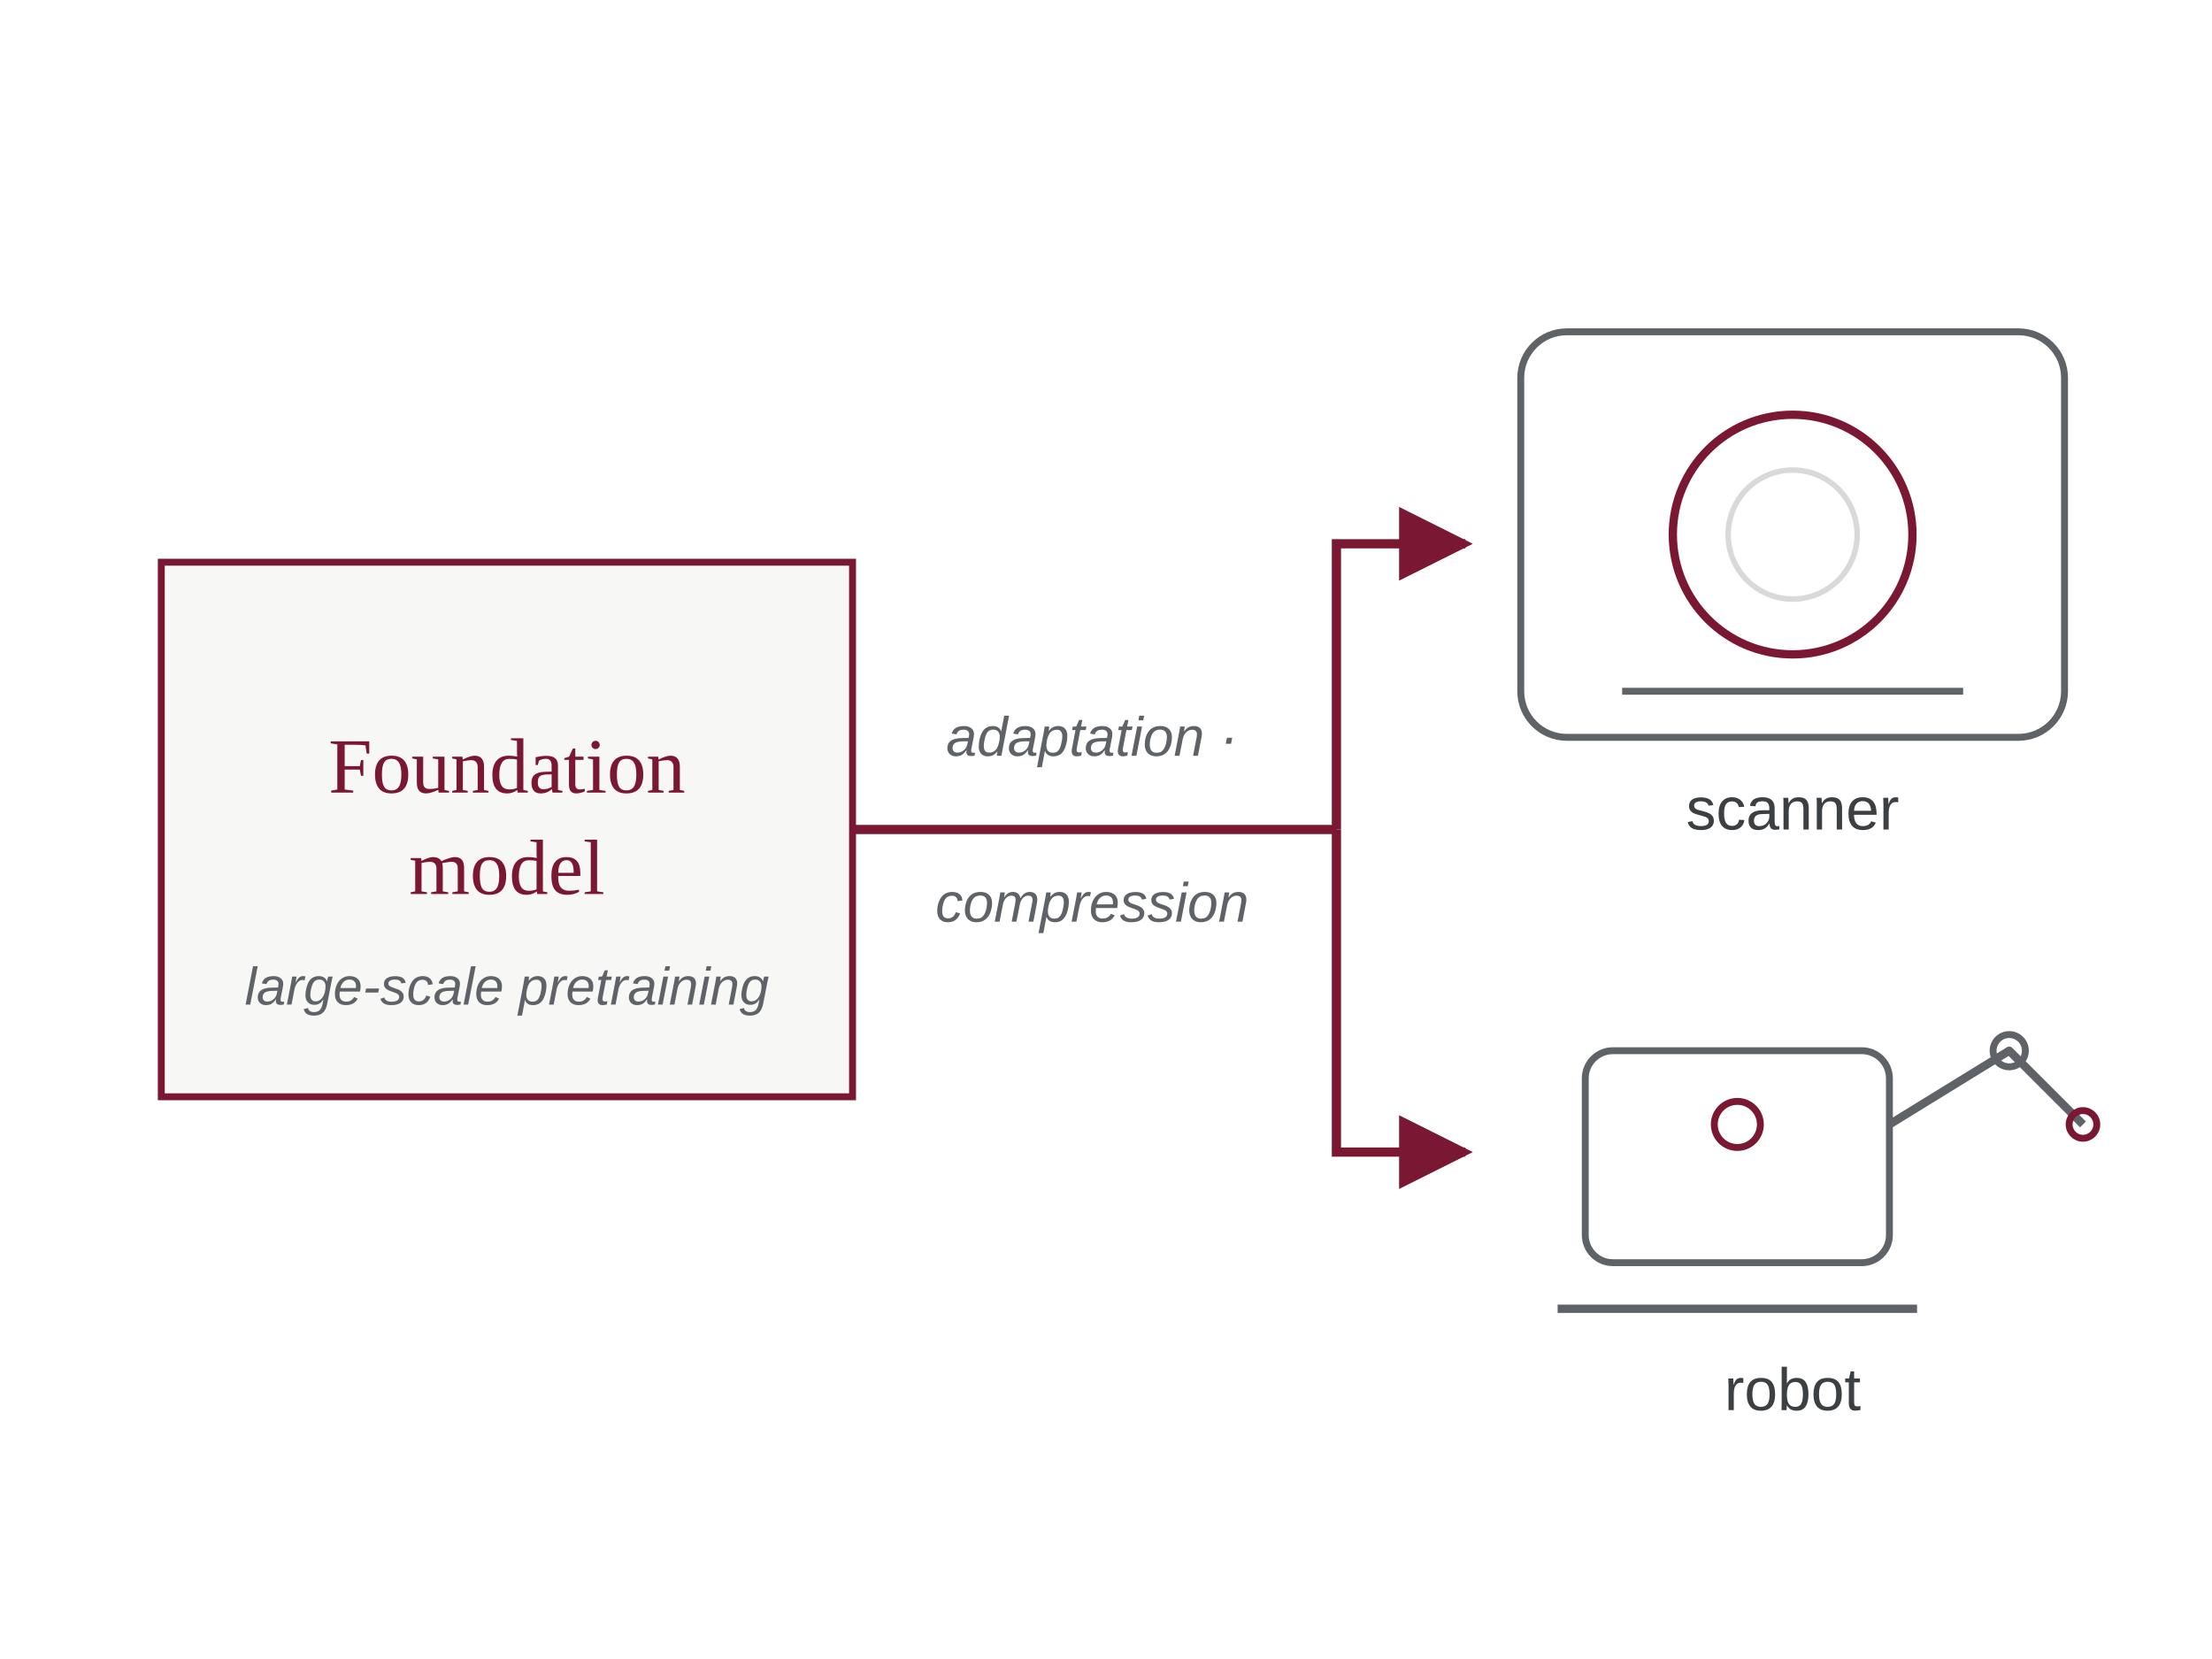
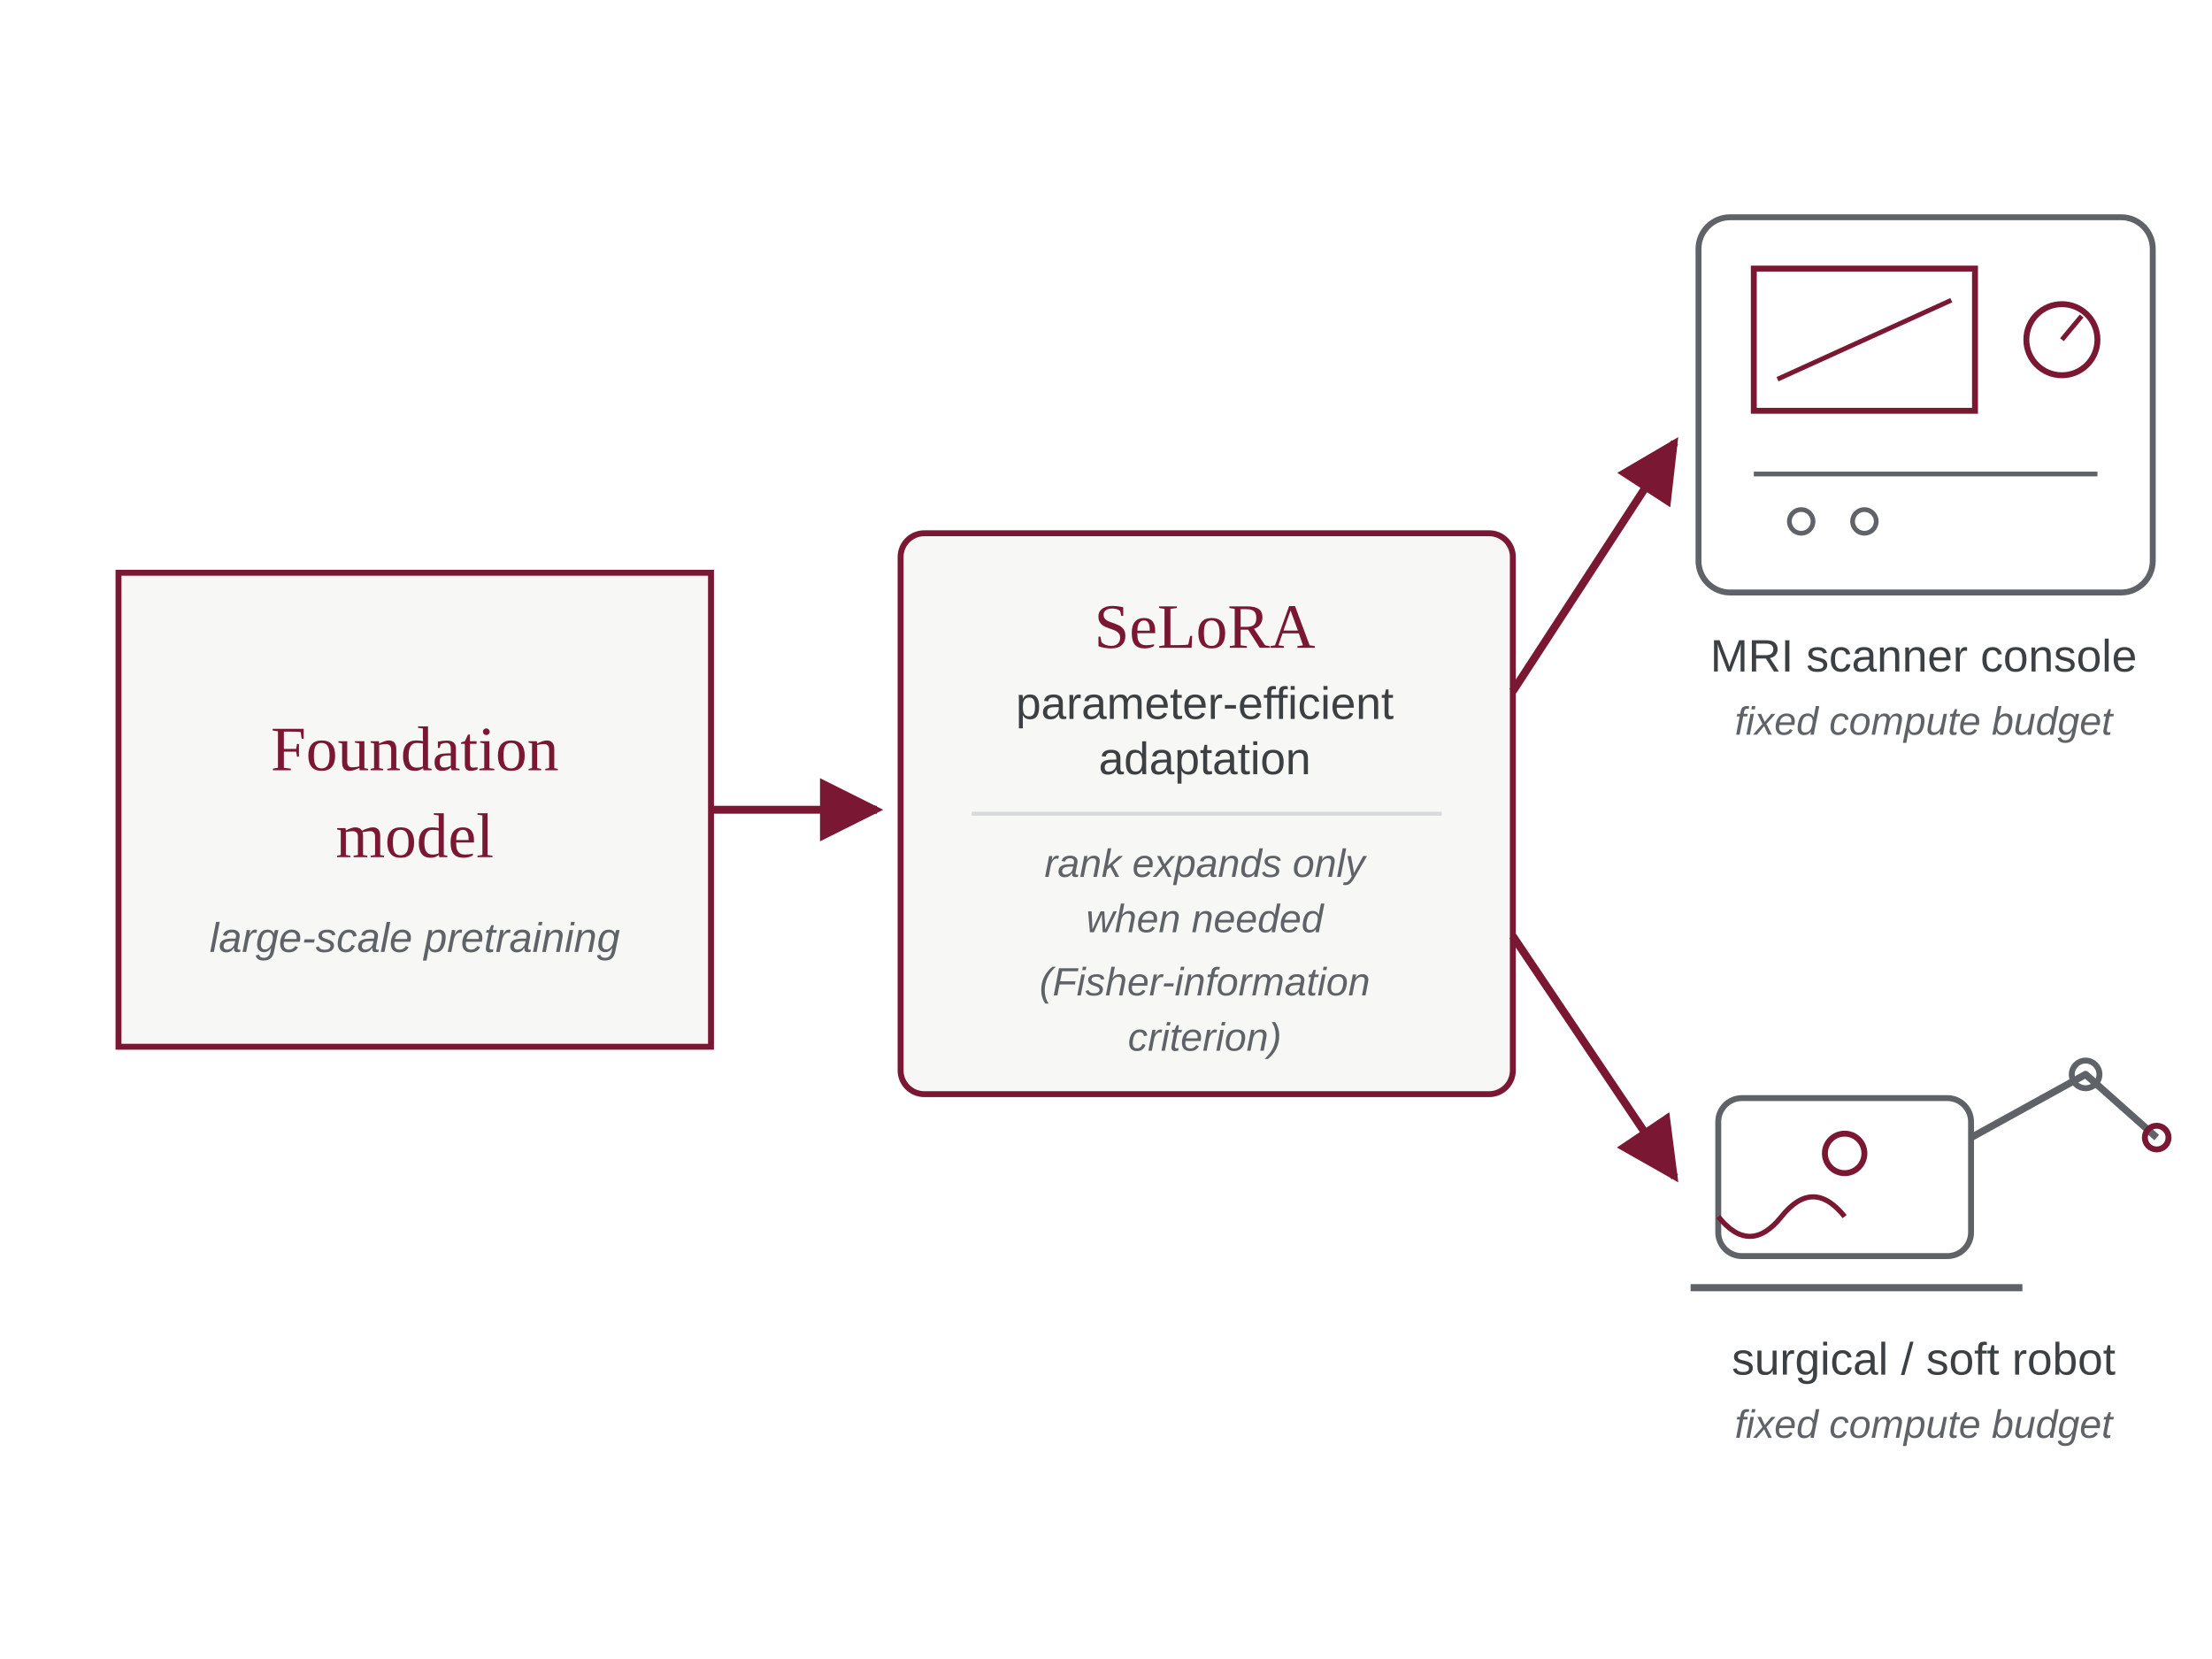
- <svg xmlns="http://www.w3.org/2000/svg" viewBox="0 0 480 360" width="480" height="360" role="img" aria-label="Foundation model to terminal devices diagram">
+ <svg xmlns="http://www.w3.org/2000/svg" viewBox="0 0 560 420" width="560" height="420" role="img" aria-label="Foundation model adapted via SeLoRA and deployed to terminal devices">
  <defs>
    <marker id="term-arrow" viewBox="0 0 10 10" refX="9" refY="5" markerWidth="8" markerHeight="8" orient="auto-start-reverse">
      <path d="M0,0 L10,5 L0,10 Z" fill="#7a1732" />
    </marker>
  </defs>
-   <rect x="0" y="0" width="480" height="360" fill="#ffffff" />
+   <rect x="0" y="0" width="560" height="420" fill="#ffffff" />
  <g>
-     <rect x="35" y="122" width="150" height="116" fill="#f7f7f5" stroke="#7a1732" stroke-width="1.5" />
-     <text x="110" y="172" text-anchor="middle" font-family="Georgia, 'Times New Roman', serif" font-size="17" fill="#7a1732">Foundation</text>
-     <text x="110" y="194" text-anchor="middle" font-family="Georgia, 'Times New Roman', serif" font-size="17" fill="#7a1732">model</text>
-     <text x="110" y="218" text-anchor="middle" font-family="Arial, Helvetica, sans-serif" font-size="11.5" font-style="italic" fill="#5f6368">large-scale pretraining</text>
+     <rect x="30" y="145" width="150" height="120" fill="#f7f7f5" stroke="#7a1732" stroke-width="1.5" />
+     <text x="105" y="195" text-anchor="middle" font-family="Georgia, 'Times New Roman', serif" font-size="16" fill="#7a1732">Foundation</text>
+     <text x="105" y="217" text-anchor="middle" font-family="Georgia, 'Times New Roman', serif" font-size="16" fill="#7a1732">model</text>
+     <text x="105" y="241" text-anchor="middle" font-family="Arial, Helvetica, sans-serif" font-size="10.5" font-style="italic" fill="#5f6368">large-scale pretraining</text>
  </g>
-   <path d="M185 180 H290" stroke="#7a1732" stroke-width="2" fill="none" />
-   <path d="M290 180 L290 118 H318" stroke="#7a1732" stroke-width="2" fill="none" marker-end="url(#term-arrow)" />
-   <path d="M290 180 L290 250 H318" stroke="#7a1732" stroke-width="2" fill="none" marker-end="url(#term-arrow)" />
-   <text x="237" y="164" text-anchor="middle" font-family="Arial, Helvetica, sans-serif" font-size="12" font-style="italic" fill="#5f6368">adaptation ·</text>
-   <text x="237" y="200" text-anchor="middle" font-family="Arial, Helvetica, sans-serif" font-size="12" font-style="italic" fill="#5f6368">compression</text>
+   <line x1="180" y1="205" x2="222" y2="205" stroke="#7a1732" stroke-width="2" marker-end="url(#term-arrow)" />
  <g>
-     <rect x="330" y="72" width="118" height="88" rx="10" fill="#ffffff" stroke="#5f6368" stroke-width="1.5" />
-     <circle cx="389" cy="116" r="26" fill="none" stroke="#7a1732" stroke-width="1.8" />
-     <circle cx="389" cy="116" r="14" fill="none" stroke="#d8d9da" stroke-width="1.2" />
-     <line x1="352" y1="150" x2="426" y2="150" stroke="#5f6368" stroke-width="1.5" />
-     <text x="389" y="180" text-anchor="middle" font-family="Arial, Helvetica, sans-serif" font-size="13" fill="#3c4043">scanner</text>
+     <rect x="228" y="135" width="155" height="142" rx="6" fill="#f7f7f5" stroke="#7a1732" stroke-width="1.5" />
+     <text x="305" y="164" text-anchor="middle" font-family="Georgia, 'Times New Roman', serif" font-size="16" fill="#7a1732">SeLoRA</text>
+     <text x="305" y="182" text-anchor="middle" font-family="Arial, Helvetica, sans-serif" font-size="11.5" fill="#3c4043">parameter-efficient</text>
+     <text x="305" y="196" text-anchor="middle" font-family="Arial, Helvetica, sans-serif" font-size="11.5" fill="#3c4043">adaptation</text>
+     <line x1="246" y1="206" x2="365" y2="206" stroke="#d8d9da" stroke-width="1" />
+     <text x="305" y="222" text-anchor="middle" font-family="Arial, Helvetica, sans-serif" font-size="10" font-style="italic" fill="#5f6368">rank expands only</text>
+     <text x="305" y="236" text-anchor="middle" font-family="Arial, Helvetica, sans-serif" font-size="10" font-style="italic" fill="#5f6368">when needed</text>
+     <text x="305" y="252" text-anchor="middle" font-family="Arial, Helvetica, sans-serif" font-size="10" font-style="italic" fill="#5f6368">(Fisher-information</text>
+     <text x="305" y="266" text-anchor="middle" font-family="Arial, Helvetica, sans-serif" font-size="10" font-style="italic" fill="#5f6368">criterion)</text>
+   </g>
+   <line x1="383" y1="175" x2="424" y2="112" stroke="#7a1732" stroke-width="2" marker-end="url(#term-arrow)" />
+   <line x1="383" y1="237" x2="424" y2="298" stroke="#7a1732" stroke-width="2" marker-end="url(#term-arrow)" />
+   <g>
+     <rect x="430" y="55" width="115" height="95" rx="8" fill="#ffffff" stroke="#5f6368" stroke-width="1.5" />
+     <rect x="444" y="68" width="56" height="36" fill="none" stroke="#7a1732" stroke-width="1.5" />
+     <line x1="450" y1="96" x2="494" y2="76" stroke="#7a1732" stroke-width="1.2" />
+     <circle cx="522" cy="86" r="9" fill="none" stroke="#7a1732" stroke-width="1.5" />
+     <line x1="522" y1="86" x2="527" y2="80" stroke="#7a1732" stroke-width="1.2" />
+     <line x1="444" y1="120" x2="531" y2="120" stroke="#5f6368" stroke-width="1.2" />
+     <circle cx="456" cy="132" r="3" fill="none" stroke="#5f6368" stroke-width="1.2" />
+     <circle cx="472" cy="132" r="3" fill="none" stroke="#5f6368" stroke-width="1.2" />
+     <text x="487" y="170" text-anchor="middle" font-family="Arial, Helvetica, sans-serif" font-size="11.5" fill="#3c4043">MRI scanner console</text>
+     <text x="487" y="186" text-anchor="middle" font-family="Arial, Helvetica, sans-serif" font-size="10" font-style="italic" fill="#5f6368">fixed compute budget</text>
  </g>
  <g>
-     <rect x="344" y="228" width="66" height="46" rx="6" fill="#ffffff" stroke="#5f6368" stroke-width="1.5" />
-     <circle cx="377" cy="244" r="5" fill="none" stroke="#7a1732" stroke-width="1.5" />
-     <polyline points="410,244 436,228 452,244" fill="none" stroke="#5f6368" stroke-width="1.8" stroke-linejoin="round" />
-     <circle cx="436" cy="228" r="3.5" fill="none" stroke="#5f6368" stroke-width="1.5" />
-     <circle cx="452" cy="244" r="3" fill="none" stroke="#7a1732" stroke-width="1.5" />
-     <line x1="338" y1="284" x2="416" y2="284" stroke="#5f6368" stroke-width="1.8" />
-     <text x="389" y="306" text-anchor="middle" font-family="Arial, Helvetica, sans-serif" font-size="13" fill="#3c4043">robot</text>
+     <rect x="435" y="278" width="64" height="40" rx="6" fill="#ffffff" stroke="#5f6368" stroke-width="1.5" />
+     <circle cx="467" cy="292" r="5" fill="none" stroke="#7a1732" stroke-width="1.5" />
+     <polyline points="499,288 528,272 546,288" fill="none" stroke="#5f6368" stroke-width="1.8" stroke-linejoin="round" />
+     <circle cx="528" cy="272" r="3.5" fill="none" stroke="#5f6368" stroke-width="1.5" />
+     <circle cx="546" cy="288" r="3" fill="none" stroke="#7a1732" stroke-width="1.5" />
+     <path d="M435,308 q8,10 16,0 q8,-10 16,0" fill="none" stroke="#7a1732" stroke-width="1.3" />
+     <line x1="428" y1="326" x2="512" y2="326" stroke="#5f6368" stroke-width="1.8" />
+     <text x="487" y="348" text-anchor="middle" font-family="Arial, Helvetica, sans-serif" font-size="11.5" fill="#3c4043">surgical / soft robot</text>
+     <text x="487" y="364" text-anchor="middle" font-family="Arial, Helvetica, sans-serif" font-size="10" font-style="italic" fill="#5f6368">fixed compute budget</text>
  </g>
</svg>
